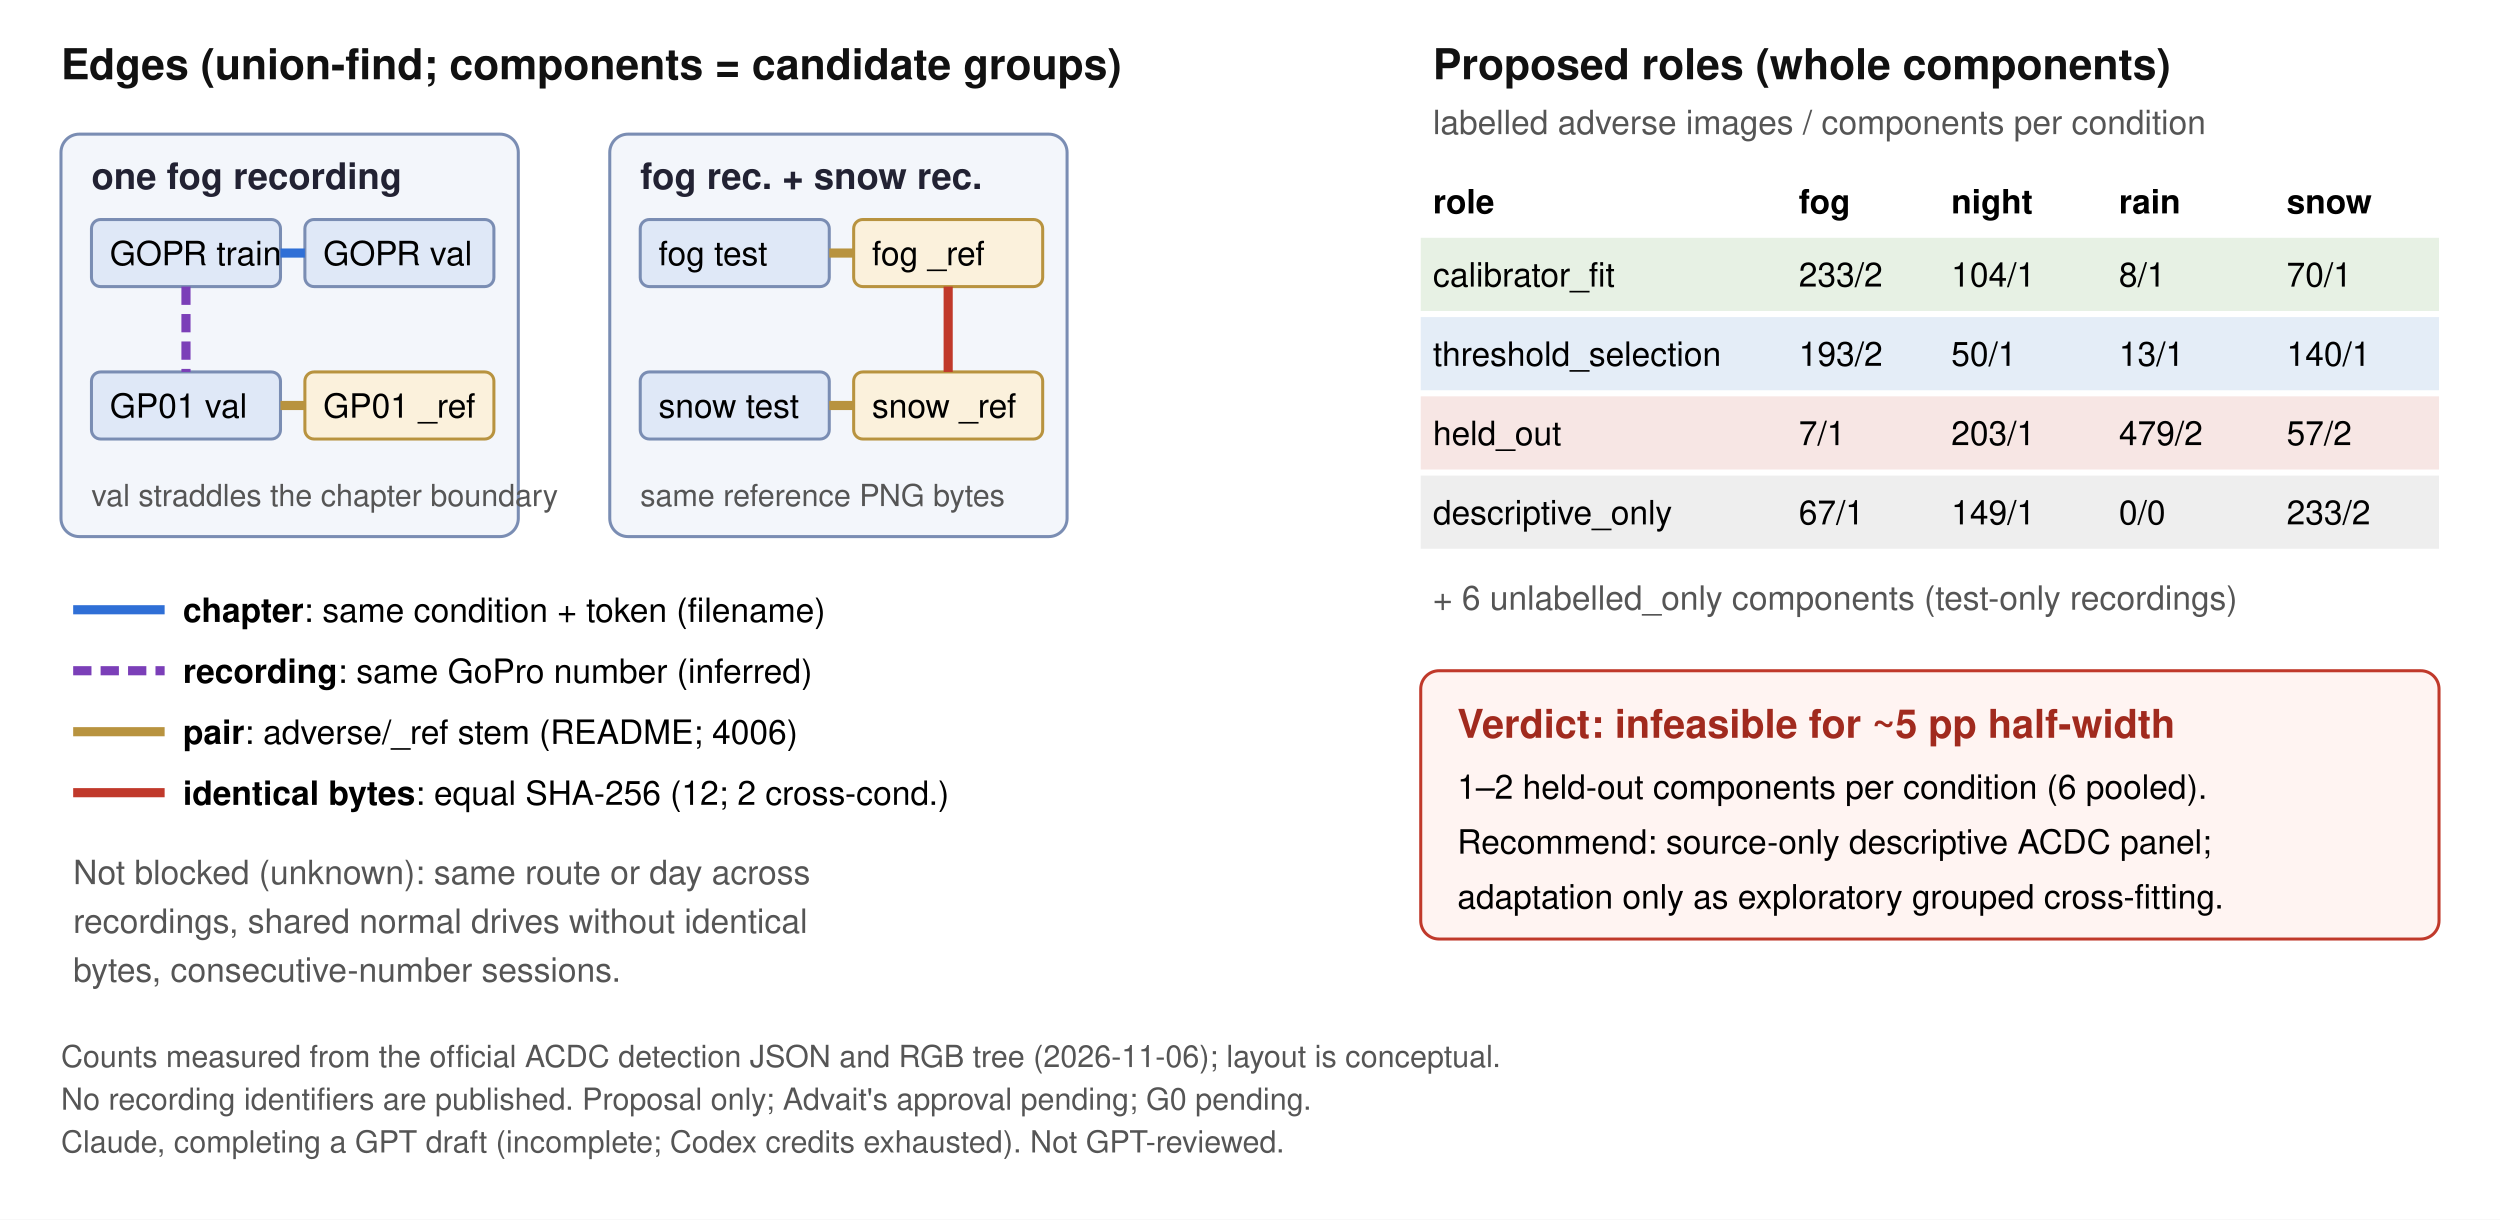
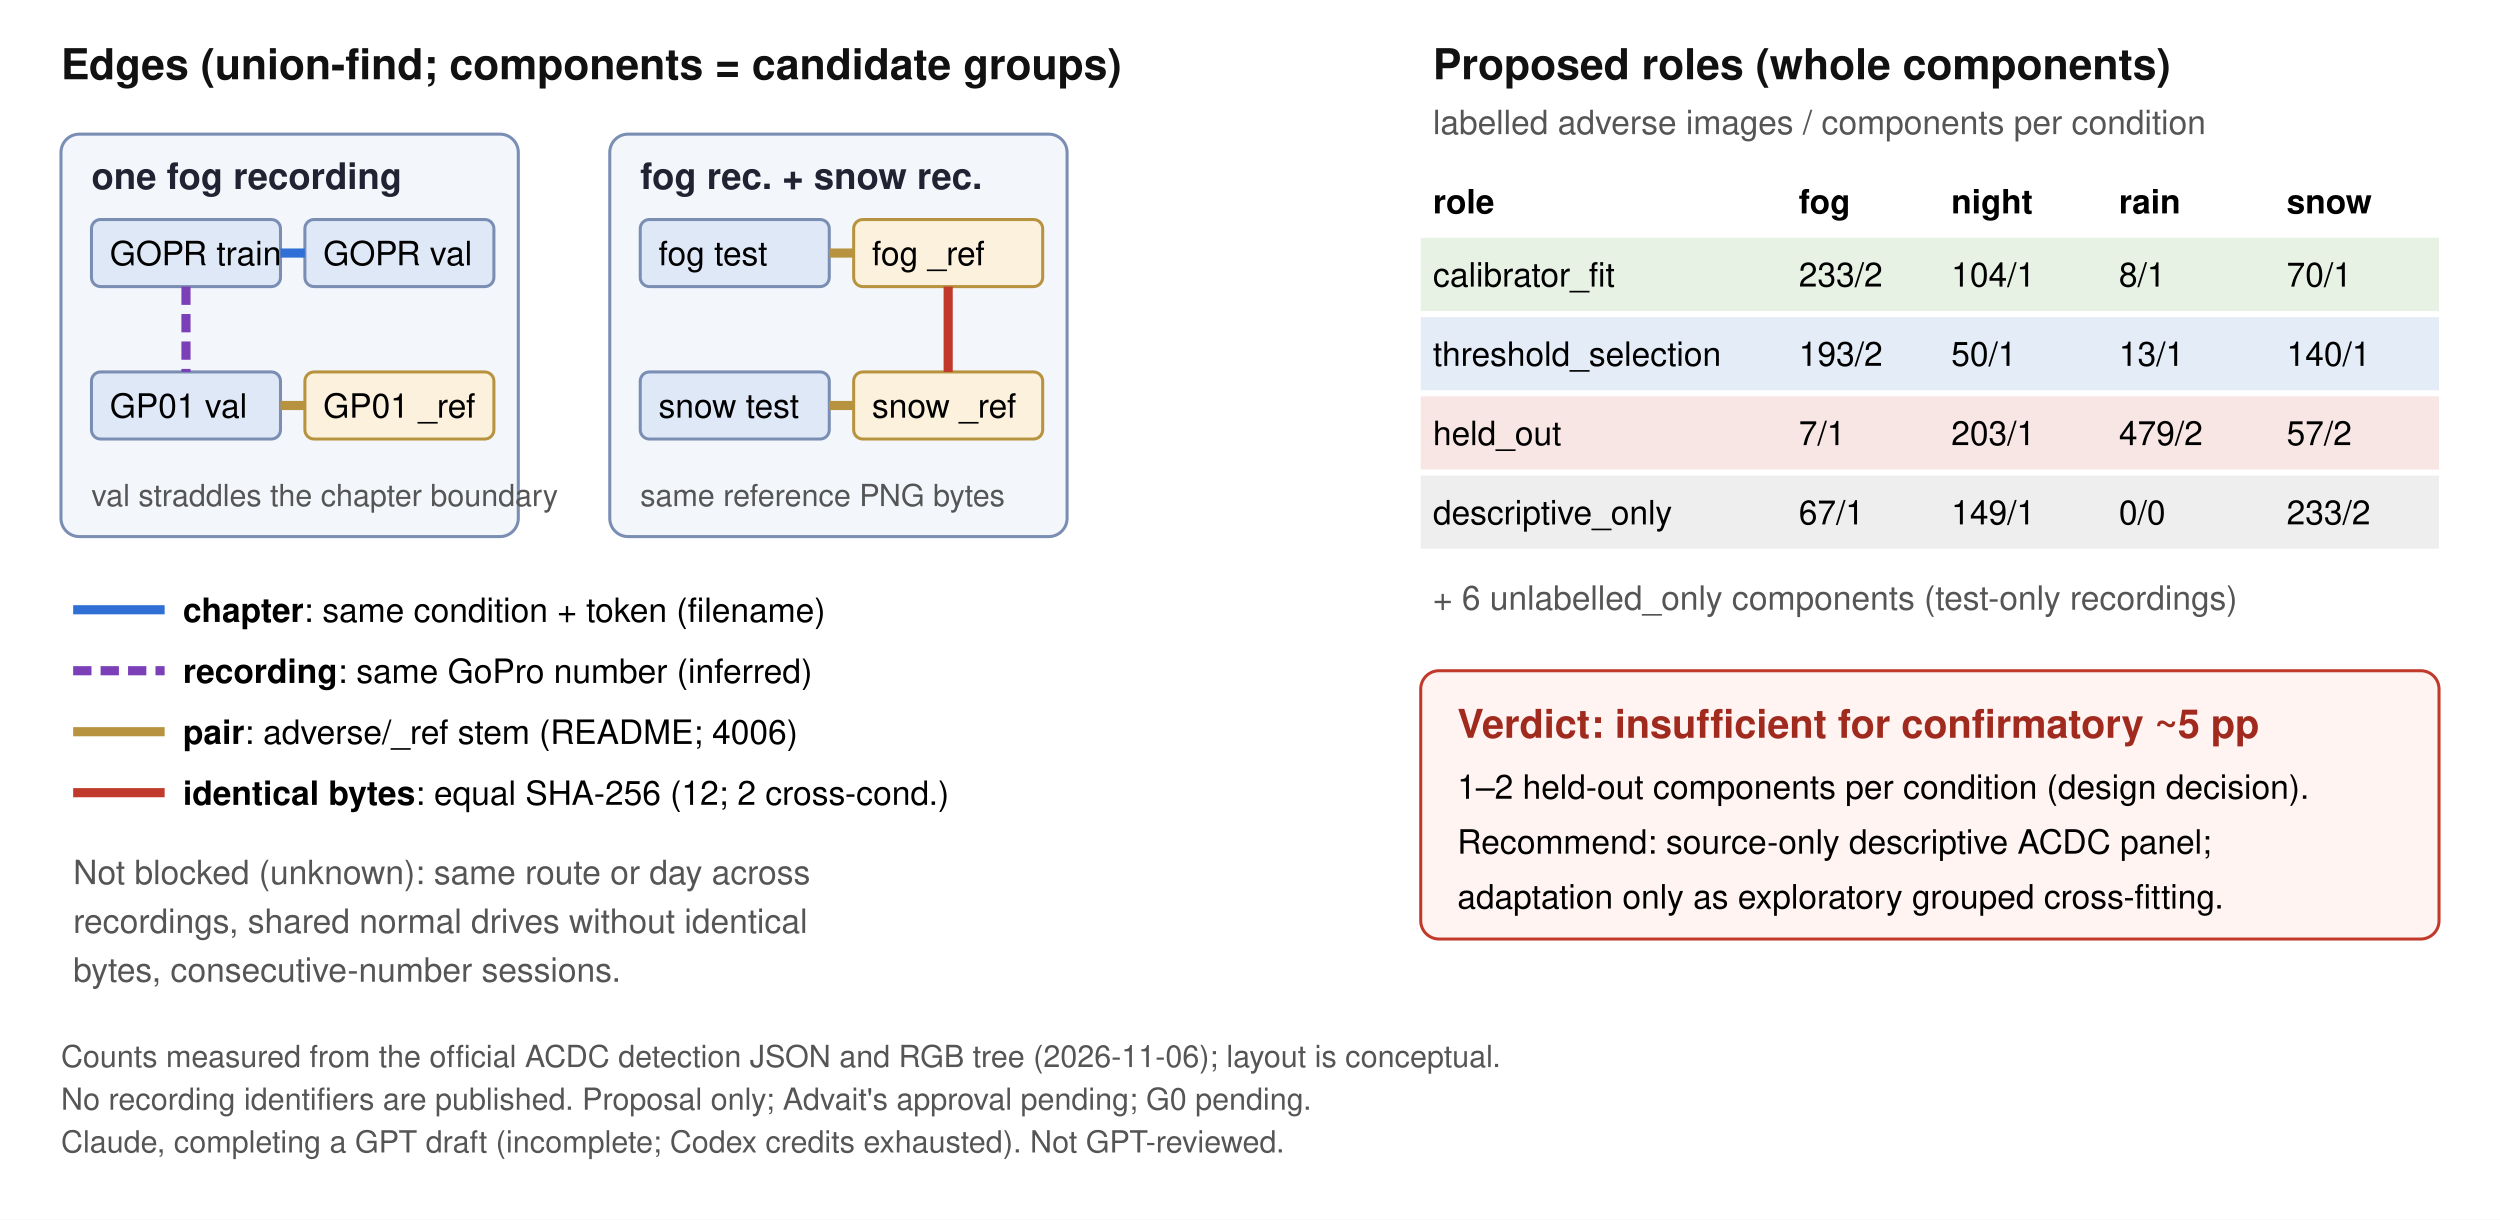
<svg xmlns="http://www.w3.org/2000/svg" width="820" height="400" viewBox="0 0 820 400" font-family="Helvetica, Arial, sans-serif" font-size="12">
  <rect width="820" height="400" fill="#ffffff" />
  <defs>
    <marker id="dot" markerWidth="6" markerHeight="6" refX="3" refY="3">
      <circle cx="3" cy="3" r="2.2" fill="#333" />
    </marker>
  </defs>
  <text x="20" y="26" font-size="14" font-weight="bold" fill="#111">Edges (union-find; components = candidate groups)</text>
  <g>
    <rect x="20" y="44" width="150" height="132" rx="6" fill="#f3f6fb" stroke="#7a8db3" />
    <text x="30" y="62" font-weight="bold" fill="#223">one fog recording</text>
    <rect x="30" y="72" width="62" height="22" rx="3" fill="#dfe8f7" stroke="#7a8db3" />
    <text x="36" y="87" font-size="11">GOPR train</text>
    <rect x="100" y="72" width="62" height="22" rx="3" fill="#dfe8f7" stroke="#7a8db3" />
    <text x="106" y="87" font-size="11">GOPR val</text>
    <rect x="30" y="122" width="62" height="22" rx="3" fill="#dfe8f7" stroke="#7a8db3" />
    <text x="36" y="137" font-size="11">GP01 val</text>
    <rect x="100" y="122" width="62" height="22" rx="3" fill="#fbf1dc" stroke="#b8933f" />
    <text x="106" y="137" font-size="11">GP01 _ref</text>
    <line x1="92" y1="83" x2="100" y2="83" stroke="#2f6fd6" stroke-width="3" />
    <line x1="61" y1="94" x2="61" y2="122" stroke="#7b3fb8" stroke-width="3" stroke-dasharray="6 3" />
    <line x1="92" y1="133" x2="100" y2="133" stroke="#b8933f" stroke-width="3" />
    <text x="30" y="166" font-size="10" fill="#555">val straddles the chapter boundary</text>
  </g>
  <g>
    <rect x="200" y="44" width="150" height="132" rx="6" fill="#f3f6fb" stroke="#7a8db3" />
    <text x="210" y="62" font-weight="bold" fill="#223">fog rec. + snow rec.</text>
    <rect x="210" y="72" width="62" height="22" rx="3" fill="#dfe8f7" stroke="#7a8db3" />
    <text x="216" y="87" font-size="11">fog test</text>
    <rect x="280" y="72" width="62" height="22" rx="3" fill="#fbf1dc" stroke="#b8933f" />
    <text x="286" y="87" font-size="11">fog _ref</text>
    <rect x="210" y="122" width="62" height="22" rx="3" fill="#dfe8f7" stroke="#7a8db3" />
    <text x="216" y="137" font-size="11">snow test</text>
    <rect x="280" y="122" width="62" height="22" rx="3" fill="#fbf1dc" stroke="#b8933f" />
    <text x="286" y="137" font-size="11">snow _ref</text>
    <line x1="272" y1="83" x2="280" y2="83" stroke="#b8933f" stroke-width="3" />
    <line x1="272" y1="133" x2="280" y2="133" stroke="#b8933f" stroke-width="3" />
    <line x1="311" y1="94" x2="311" y2="122" stroke="#c0392b" stroke-width="3" />
    <text x="210" y="166" font-size="10" fill="#555">same reference PNG bytes</text>
  </g>
  <g font-size="11">
    <line x1="24" y1="200" x2="54" y2="200" stroke="#2f6fd6" stroke-width="3" />
    <text x="60" y="204">
      <tspan font-weight="bold">chapter</tspan>: same condition + token (filename)</text>
    <line x1="24" y1="220" x2="54" y2="220" stroke="#7b3fb8" stroke-width="3" stroke-dasharray="6 3" />
    <text x="60" y="224">
      <tspan font-weight="bold">recording</tspan>: same GoPro number (inferred)</text>
    <line x1="24" y1="240" x2="54" y2="240" stroke="#b8933f" stroke-width="3" />
    <text x="60" y="244">
      <tspan font-weight="bold">pair</tspan>: adverse/_ref stem (README; 4006)</text>
    <line x1="24" y1="260" x2="54" y2="260" stroke="#c0392b" stroke-width="3" />
    <text x="60" y="264">
      <tspan font-weight="bold">identical bytes</tspan>: equal SHA-256 (12; 2 cross-cond.)</text>
    <text x="24" y="290" fill="#555">Not blocked (unknown): same route or day across</text>
    <text x="24" y="306" fill="#555">recordings, shared normal drives without identical</text>
    <text x="24" y="322" fill="#555">bytes, consecutive-number sessions.</text>
  </g>
  <text x="470" y="26" font-size="14" font-weight="bold" fill="#111">Proposed roles (whole components)</text>
  <text x="470" y="44" font-size="11" fill="#555">labelled adverse images / components per condition</text>
  <g font-size="11">
    <text x="470" y="70" font-weight="bold">role</text>
    <text x="590" y="70" font-weight="bold">fog</text>
    <text x="640" y="70" font-weight="bold">night</text>
    <text x="695" y="70" font-weight="bold">rain</text>
    <text x="750" y="70" font-weight="bold">snow</text>
    <rect x="466" y="78" width="334" height="24" fill="#e7f1e4" />
    <text x="470" y="94">calibrator_fit</text>
    <text x="590" y="94">233/2</text>
    <text x="640" y="94">104/1</text>
    <text x="695" y="94">8/1</text>
    <text x="750" y="94">70/1</text>
    <rect x="466" y="104" width="334" height="24" fill="#e4edf7" />
    <text x="470" y="120">threshold_selection</text>
    <text x="590" y="120">193/2</text>
    <text x="640" y="120">50/1</text>
    <text x="695" y="120">13/1</text>
    <text x="750" y="120">140/1</text>
    <rect x="466" y="130" width="334" height="24" fill="#f7e6e4" />
    <text x="470" y="146">held_out</text>
    <text x="590" y="146">7/1</text>
    <text x="640" y="146">203/1</text>
    <text x="695" y="146">479/2</text>
    <text x="750" y="146">57/2</text>
    <rect x="466" y="156" width="334" height="24" fill="#eeeeee" />
    <text x="470" y="172">descriptive_only</text>
    <text x="590" y="172">67/1</text>
    <text x="640" y="172">149/1</text>
    <text x="695" y="172">0/0</text>
    <text x="750" y="172">233/2</text>
    <text x="470" y="200" fill="#555">+ 6 unlabelled_only components (test-only recordings)</text>
  </g>
  <rect x="466" y="220" width="334" height="88" rx="6" fill="#fff4f2" stroke="#c0392b" />
-   <text x="478" y="242" font-size="13" font-weight="bold" fill="#a12a1e">Verdict: infeasible for ~5 pp half-width</text>
-   <text x="478" y="262" font-size="11">1–2 held-out components per condition (6 pooled).</text>
+   <text x="478" y="242" font-size="13" font-weight="bold" fill="#a12a1e">Verdict: insufficient for confirmatory ~5 pp</text>
+   <text x="478" y="262" font-size="11">1–2 held-out components per condition (design decision).</text>
  <text x="478" y="280" font-size="11">Recommend: source-only descriptive ACDC panel;</text>
  <text x="478" y="298" font-size="11">adaptation only as exploratory grouped cross-fitting.</text>
  <text x="20" y="350" font-size="10" fill="#555">Counts measured from the official ACDC detection JSON and RGB tree (2026-11-06); layout is conceptual.</text>
  <text x="20" y="364" font-size="10" fill="#555">No recording identifiers are published. Proposal only; Advait's approval pending; G0 pending.</text>
  <text x="20" y="378" font-size="10" fill="#555">Claude, completing a GPT draft (incomplete; Codex credits exhausted). Not GPT-reviewed.</text>
</svg>
